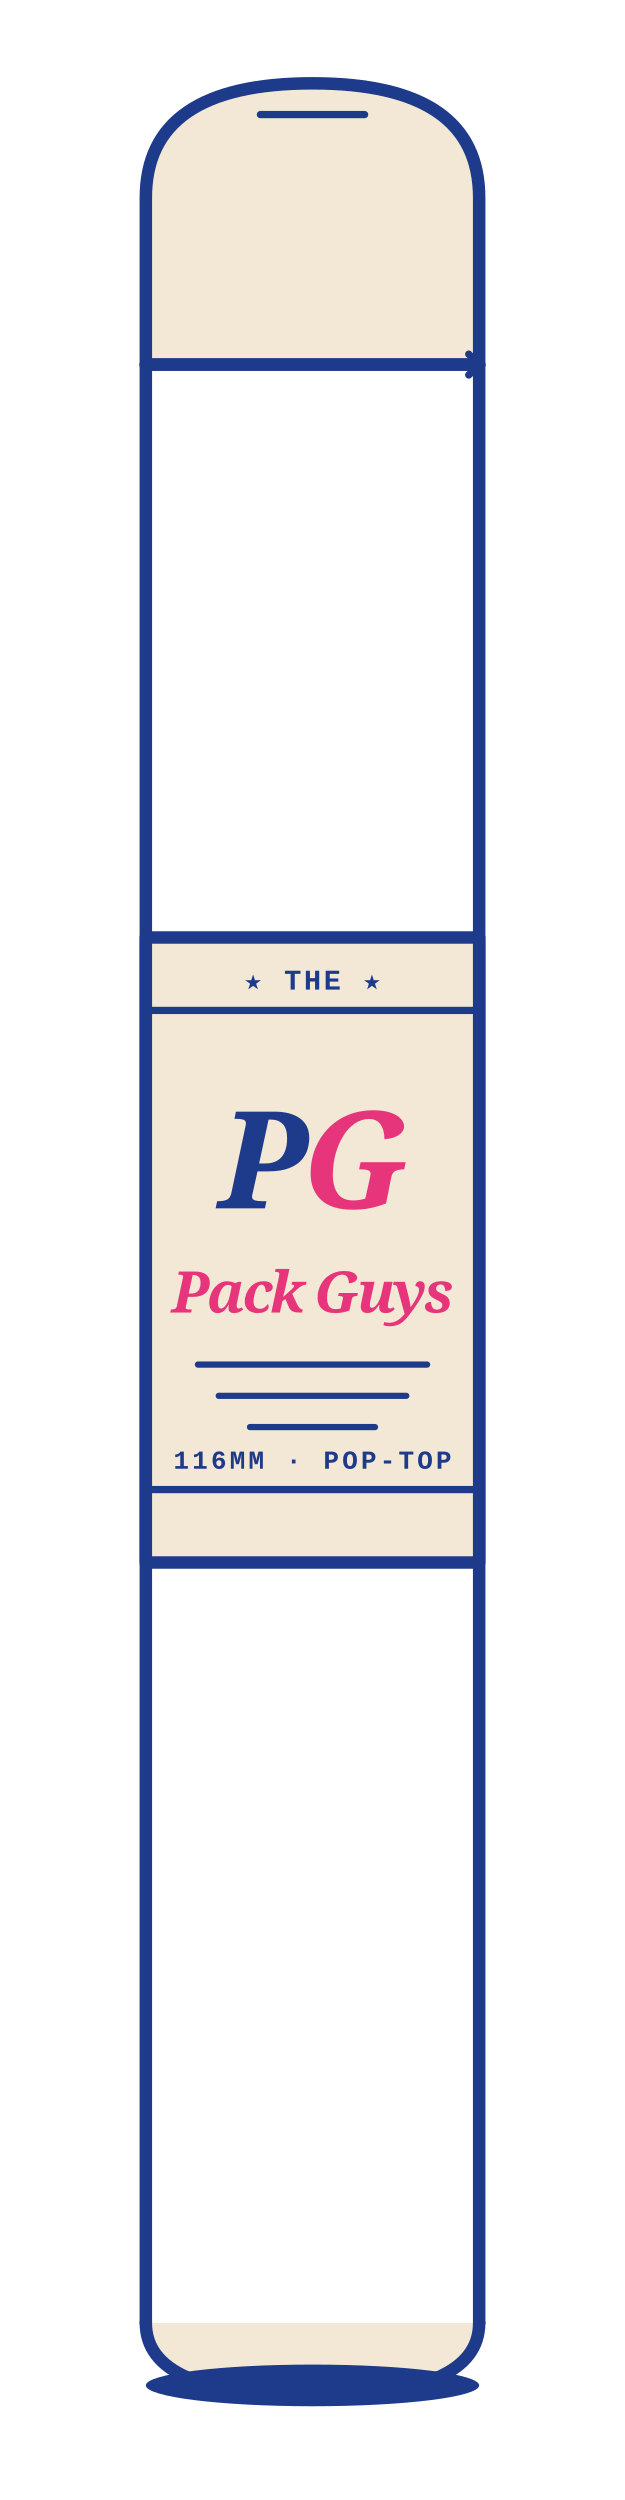
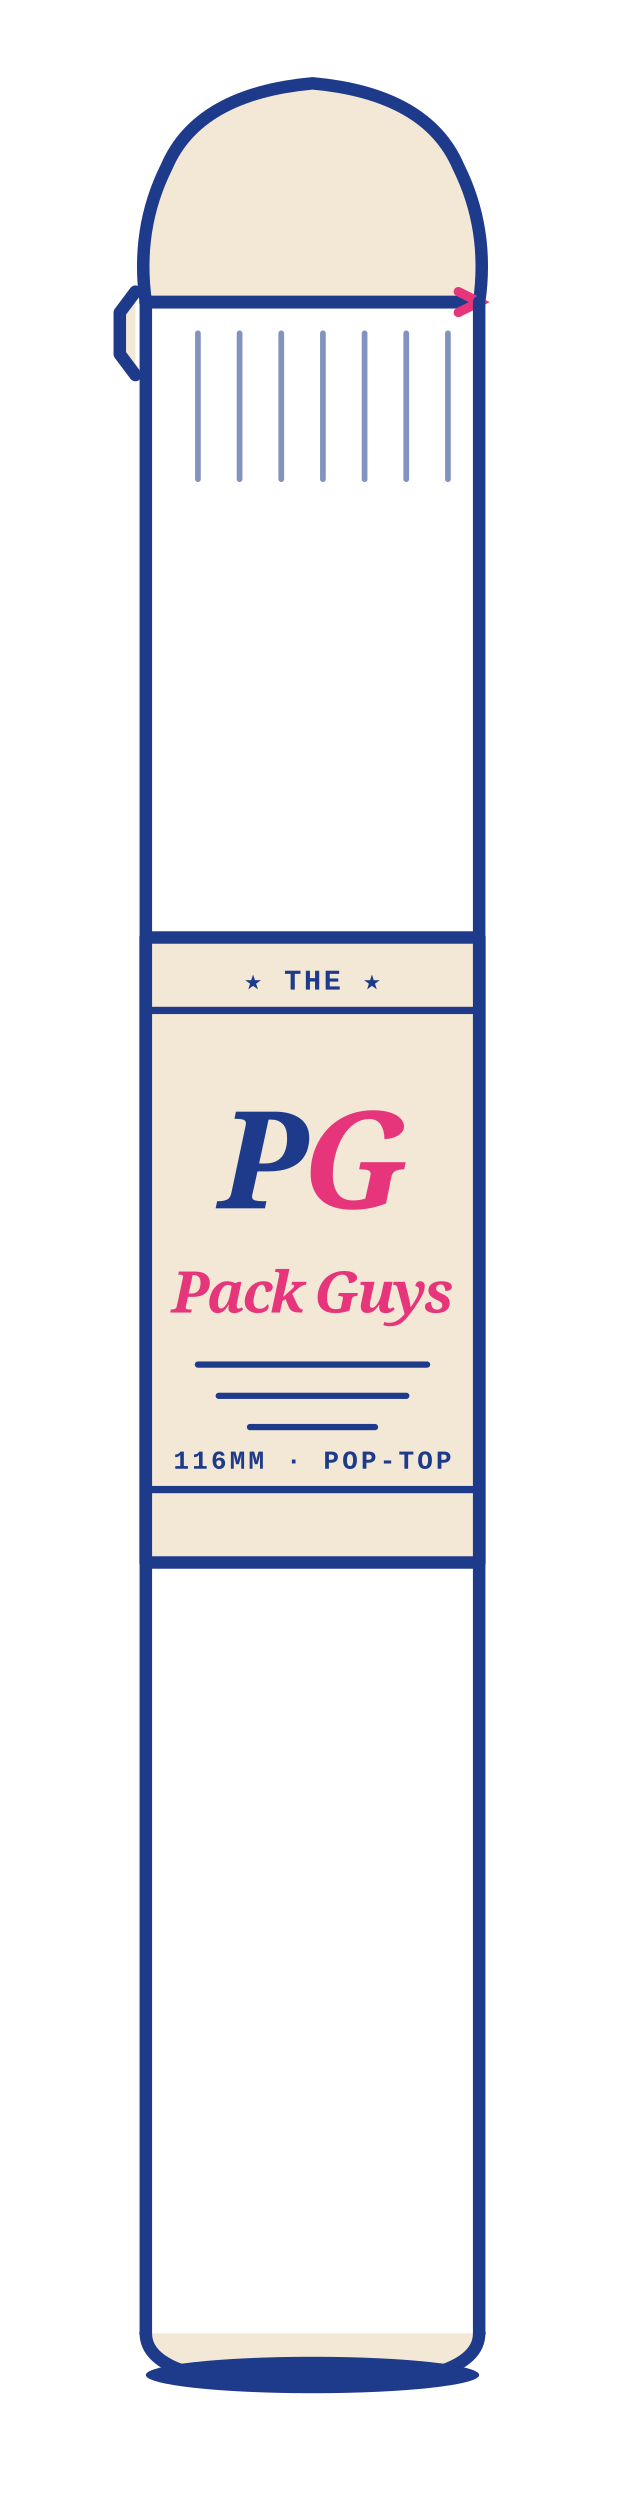
- <svg xmlns="http://www.w3.org/2000/svg" viewBox="0 0 120 480" role="img" aria-label="116mm pop-top preroll tube outline">
+ <svg xmlns="http://www.w3.org/2000/svg" viewBox="0 0 120 480" role="img" aria-label="116mm hinged pop-top preroll tube outline">
  <defs>
    <style>
      .t-line { fill: none; stroke: #1E3A8A; stroke-width: 2.4; stroke-linecap: round; stroke-linejoin: round; }
      .t-fine { fill: none; stroke: #1E3A8A; stroke-width: 1.4; stroke-linecap: round; }
+       .t-rib { fill: none; stroke: #1E3A8A; stroke-width: 1.1; stroke-linecap: round; }
      .t-paper { fill: #F2E8D5; }
      .t-cobalt { fill: #1E3A8A; }
-       .t-magenta { fill: #E6357A; }
    </style>
  </defs>
-   <path d="M 28 70 L 28 38 Q 28 16 60 16 Q 92 16 92 38 L 92 70 Z" class="t-paper t-line" />
-   <line x1="50" y1="22" x2="70" y2="22" class="t-fine" />
-   <line x1="28" y1="70" x2="92" y2="70" stroke="#1E3A8A" stroke-width="2.4" stroke-linecap="round" />
-   <path d="M 90 68 L 92 70 L 90 72" class="t-fine" />
-   <line x1="28" y1="70" x2="28" y2="446" class="t-line" />
-   <line x1="92" y1="70" x2="92" y2="446" class="t-line" />
+   <path d="M 28 58 Q 26 44 32 32 Q 38 18 60 16 Q 82 18 88 32 Q 94 44 92 58 Z" class="t-paper t-line" />
+   <path d="M 26 56 L 23 60 L 23 68 L 26 72" class="t-line t-paper" />
+   <line x1="28" y1="58" x2="92" y2="58" stroke="#1E3A8A" stroke-width="2.4" stroke-linecap="round" />
+   <path d="M 88 56 L 92 58 L 88 60" stroke="#E6357A" stroke-width="1.8" fill="none" stroke-linecap="round" />
+   <g class="t-rib" opacity="0.55">
+     <line x1="38" y1="64" x2="38" y2="92" />
+     <line x1="46" y1="64" x2="46" y2="92" />
+     <line x1="54" y1="64" x2="54" y2="92" />
+     <line x1="62" y1="64" x2="62" y2="92" />
+     <line x1="70" y1="64" x2="70" y2="92" />
+     <line x1="78" y1="64" x2="78" y2="92" />
+     <line x1="86" y1="64" x2="86" y2="92" />
+   </g>
+   <line x1="28" y1="58" x2="28" y2="448" class="t-line" />
+   <line x1="92" y1="58" x2="92" y2="448" class="t-line" />
  <rect x="28" y="180" width="64" height="120" class="t-paper t-line" />
  <line x1="28" y1="194" x2="92" y2="194" class="t-fine" />
  <line x1="28" y1="286" x2="92" y2="286" class="t-fine" />
  <text x="60" y="190" text-anchor="middle" font-family="JetBrains Mono, Courier New, monospace" font-size="5.5" font-weight="700" fill="#1E3A8A" letter-spacing="0.5">★ THE ★</text>
  <text x="42" y="232" font-family="Cooper Black Italic, Cooper Black, Georgia, serif" font-style="italic" font-weight="900" font-size="26" fill="#1E3A8A" letter-spacing="-1.5">P</text>
  <text x="58" y="232" font-family="Cooper Black Italic, Cooper Black, Georgia, serif" font-style="italic" font-weight="900" font-size="26" fill="#E6357A" letter-spacing="-1.5">G</text>
  <text x="60" y="252" text-anchor="middle" font-family="Cooper Black Italic, Cooper Black, Georgia, serif" font-style="italic" font-weight="900" font-size="11" fill="#E6357A" letter-spacing="-0.5">Pack Guys</text>
  <line x1="38" y1="262" x2="82" y2="262" stroke="#1E3A8A" stroke-width="1.2" stroke-linecap="round" />
  <line x1="42" y1="268" x2="78" y2="268" stroke="#1E3A8A" stroke-width="1.2" stroke-linecap="round" />
  <line x1="48" y1="274" x2="72" y2="274" stroke="#1E3A8A" stroke-width="1.2" stroke-linecap="round" />
  <text x="60" y="282" text-anchor="middle" font-family="JetBrains Mono, Courier New, monospace" font-size="5" font-weight="700" fill="#1E3A8A" letter-spacing="0.6">116MM · POP-TOP</text>
-   <path d="M 28 446 Q 28 460 60 460 Q 92 460 92 446" class="t-paper t-line" />
-   <ellipse cx="60" cy="458" rx="32" ry="4" class="t-cobalt" />
+   <path d="M 28 448 Q 28 458 60 458 Q 92 458 92 448" class="t-paper t-line" />
+   <ellipse cx="60" cy="456" rx="32" ry="3.5" class="t-cobalt" />
</svg>
